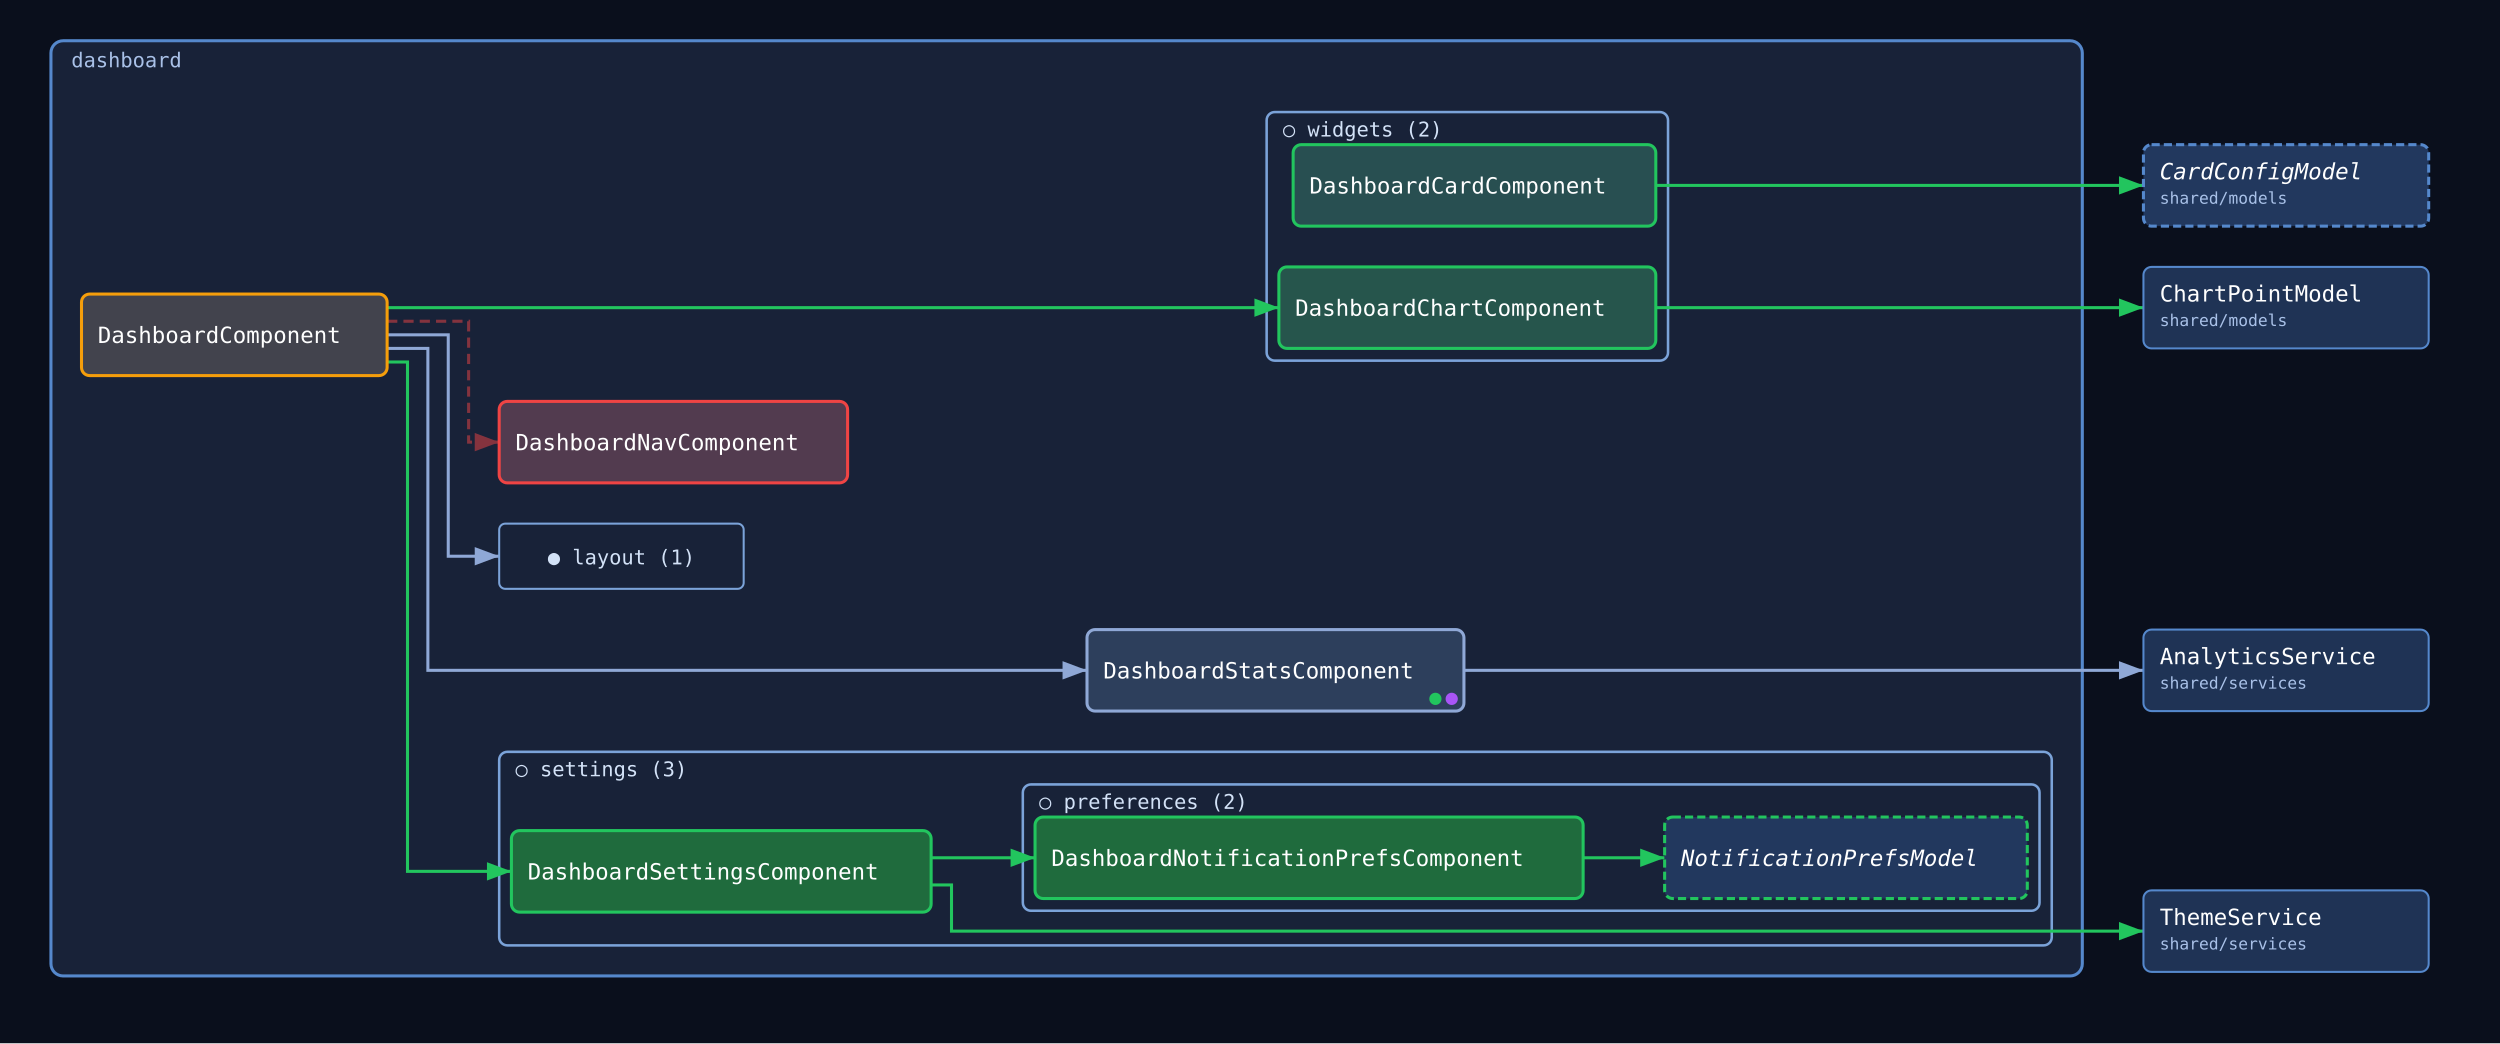
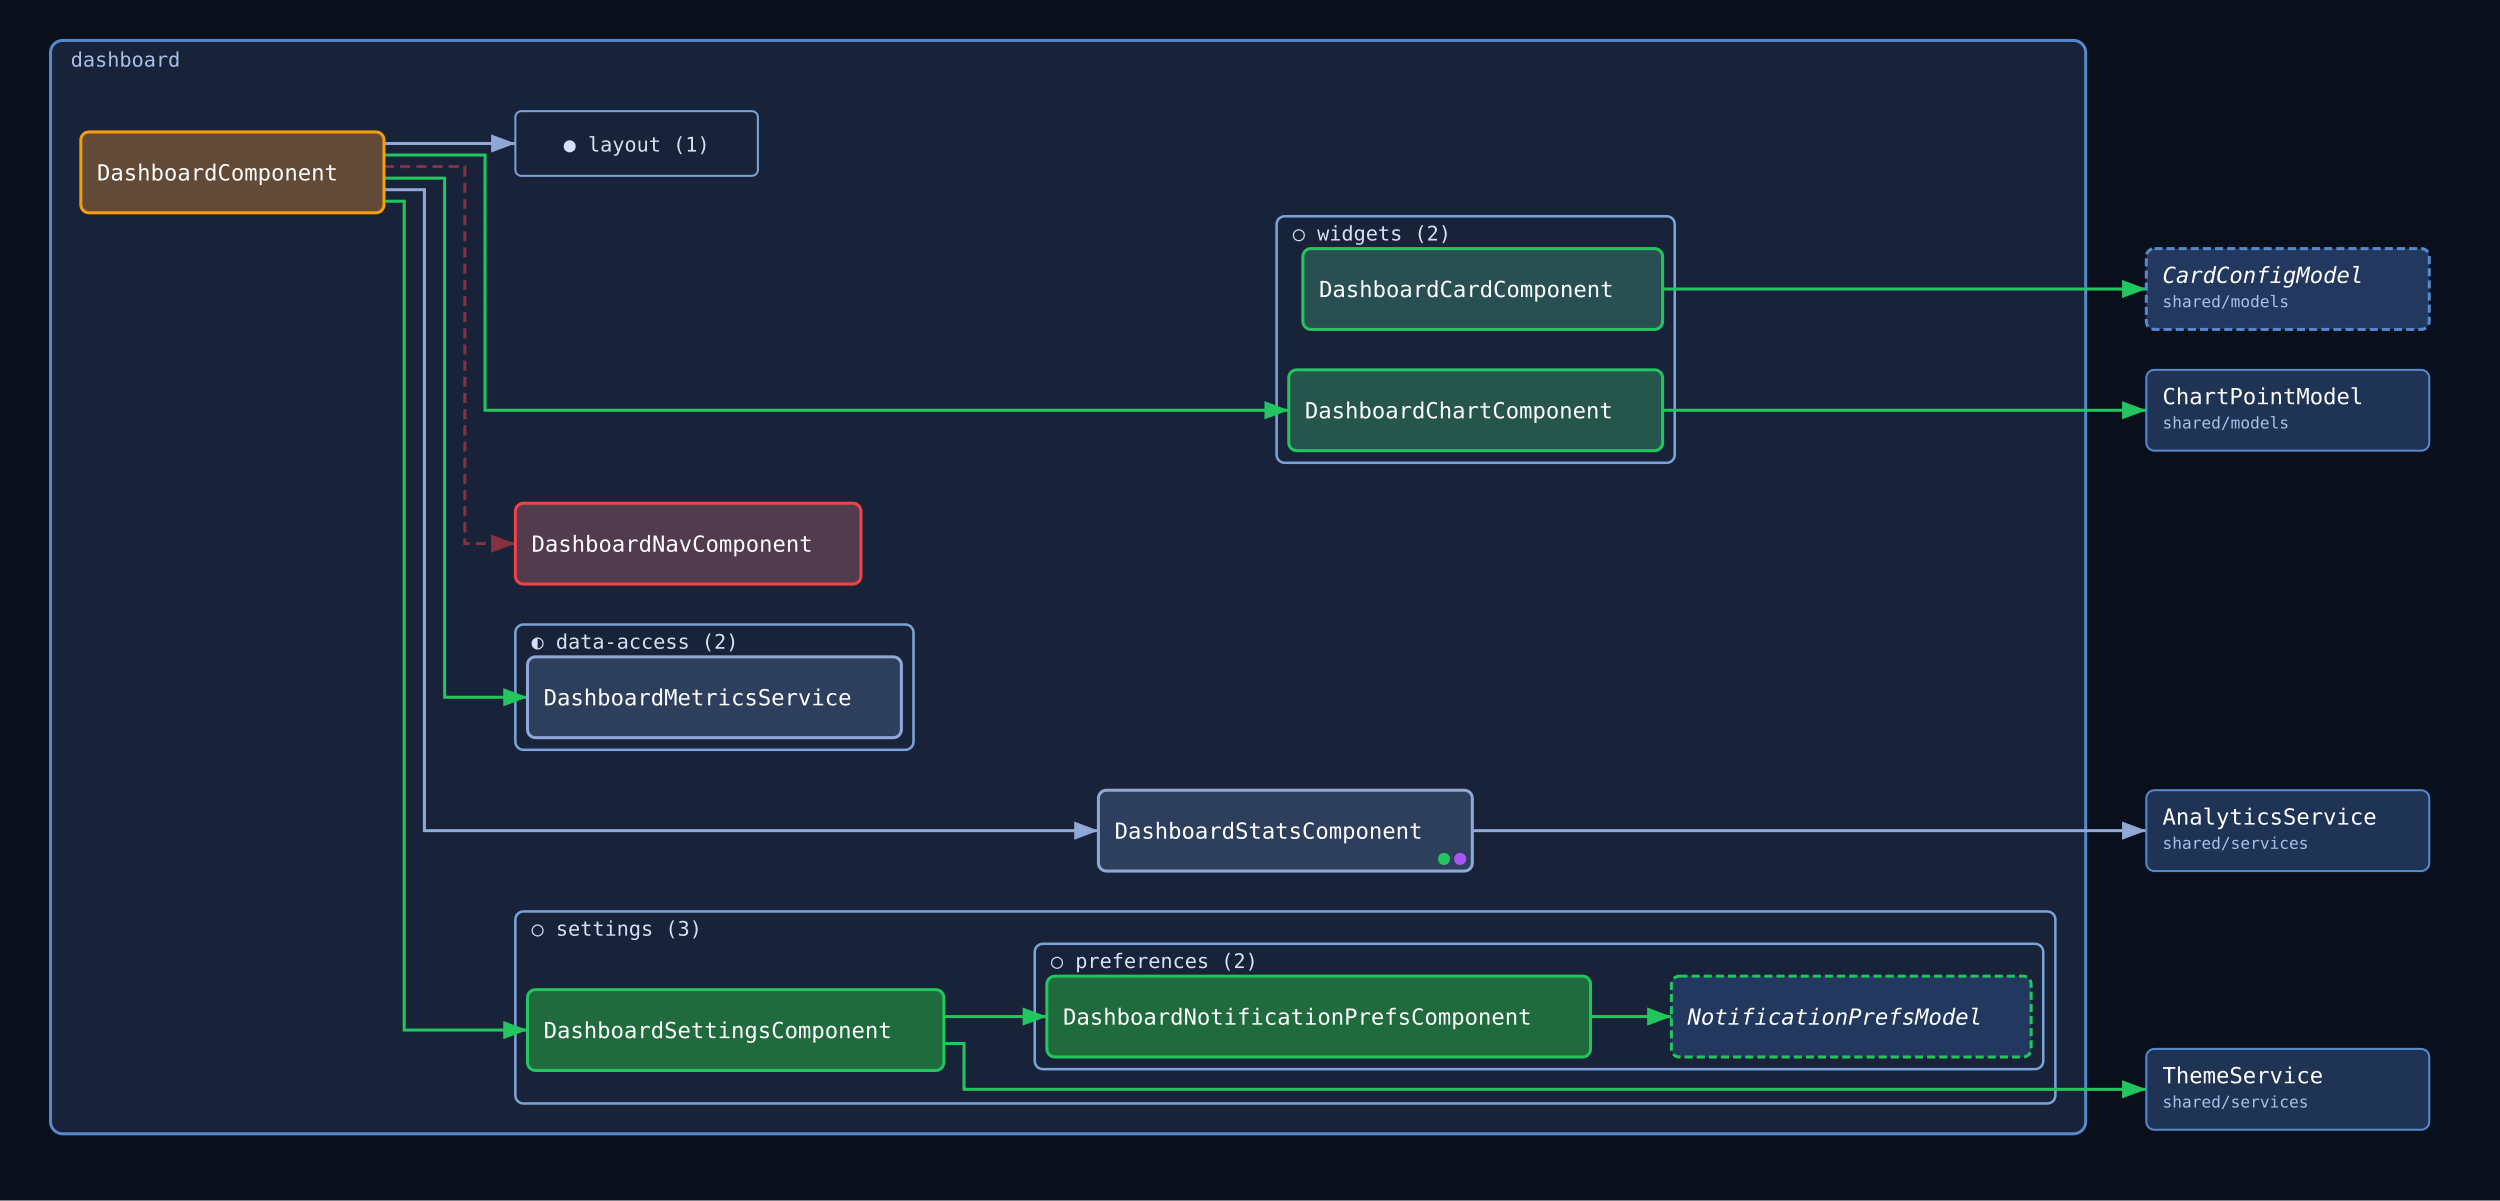
- <svg xmlns="http://www.w3.org/2000/svg" width="1227" height="512" viewBox="0 0 1227 512">
+ <svg xmlns="http://www.w3.org/2000/svg" width="1237" height="594" viewBox="0 0 1237 594">
  <defs>
    <marker id="arrow-added" markerWidth="8" markerHeight="6" refX="8" refY="3" orient="auto">
      <polygon points="0 0, 8 3, 0 6" fill="#22c55e" />
    </marker>
    <marker id="arrow-modified" markerWidth="8" markerHeight="6" refX="8" refY="3" orient="auto">
      <polygon points="0 0, 8 3, 0 6" fill="#f59e0b" />
    </marker>
    <marker id="arrow-removed" markerWidth="8" markerHeight="6" refX="8" refY="3" orient="auto">
      <polygon points="0 0, 8 3, 0 6" fill="#ef4444" />
    </marker>
    <marker id="arrow-unchanged" markerWidth="8" markerHeight="6" refX="8" refY="3" orient="auto">
      <polygon points="0 0, 8 3, 0 6" fill="#8fa8d6" />
    </marker>
  </defs>
-   <rect width="1227" height="512" fill="#0a0f1c" />
-   <rect x="25" y="20" width="997" height="459" rx="6" fill="#182238" stroke="#5588cc" stroke-width="1.5" />
+   <rect width="1237" height="594" fill="#0a0f1c" />
+   <rect x="25" y="20" width="1007" height="541" rx="6" fill="#182238" stroke="#5588cc" stroke-width="1.5" />
  <text x="35" y="33" font-family="Fira Code, monospace" font-size="10" fill="#a9c1e8">dashboard</text>
-   <rect x="245" y="369" width="762" height="95" rx="4" fill="none" stroke="#7ba3d9" stroke-width="1.25" />
-   <text x="253" y="381" font-family="Fira Code, monospace" font-size="10" fill="#d3e2f7">○ settings (3)</text>
-   <rect x="502" y="385" width="499" height="62" rx="4" fill="none" stroke="#7ba3d9" stroke-width="1.25" />
-   <text x="510" y="397" font-family="Fira Code, monospace" font-size="10" fill="#d3e2f7">○ preferences (2)</text>
-   <rect x="621.667" y="55" width="197" height="122" rx="4" fill="none" stroke="#7ba3d9" stroke-width="1.25" />
-   <text x="629.667" y="67" font-family="Fira Code, monospace" font-size="10" fill="#d3e2f7">○ widgets (2)</text>
-   <path d="M 777 421 L 817 421" fill="none" stroke="#22c55e" stroke-width="1.5" opacity="1" marker-end="url(#arrow-added)" />
-   <path d="M 457 421 L 508 421" fill="none" stroke="#22c55e" stroke-width="1.5" opacity="1" marker-end="url(#arrow-added)" />
-   <path d="M 190 171 L 210 171 L 210 329 L 533.5 329" fill="none" stroke="#8fa8d6" stroke-width="1.5" opacity="1" marker-end="url(#arrow-unchanged)" />
-   <path d="M 190 164.333 L 220 164.333 L 220 273 L 245 273" fill="none" stroke="#8fa8d6" stroke-width="1.5" opacity="1" marker-end="url(#arrow-unchanged)" />
-   <path d="M 190 177.667 L 200 177.667 L 200 427.667 L 251 427.667" fill="none" stroke="#22c55e" stroke-width="1.5" opacity="1" marker-end="url(#arrow-added)" />
-   <path d="M 190 151 L 627.667 151" fill="none" stroke="#22c55e" stroke-width="1.5" opacity="1" marker-end="url(#arrow-added)" />
-   <path d="M 718.5 329 L 1052 329" fill="none" stroke="#8fa8d6" stroke-width="1.5" opacity="1" marker-end="url(#arrow-unchanged)" />
-   <path d="M 457 434.333 L 467 434.333 L 467 457 L 1052 457" fill="none" stroke="#22c55e" stroke-width="1.5" opacity="1" marker-end="url(#arrow-added)" />
-   <path d="M 812.667 91 L 1052 91" fill="none" stroke="#22c55e" stroke-width="1.5" opacity="1" marker-end="url(#arrow-added)" />
-   <path d="M 812.667 151 L 1052 151" fill="none" stroke="#22c55e" stroke-width="1.5" opacity="1" marker-end="url(#arrow-added)" />
-   <path d="M 190 157.667 L 230 157.667 L 230 217 L 245 217" fill="none" stroke="#ef4444" stroke-width="1.5" opacity="0.5" stroke-dasharray="5,3" marker-end="url(#arrow-removed)" />
-   <rect x="533.5" y="309" width="185" height="40" rx="4" fill="#2d3f5c" stroke="#8fa8d6" stroke-width="1.5" />
-   <text x="541.5" y="333" font-family="Fira Code, monospace" font-size="11" fill="#ffffff">DashboardStatsComponent</text>
-   <circle cx="712.5" cy="343" r="3" fill="#a855f7" />
-   <circle cx="704.5" cy="343" r="3" fill="#22c55e" />
-   <rect x="40" y="144.333" width="150" height="40" rx="4" fill="#42434d" stroke="#f59e0b" stroke-width="1.5" />
-   <text x="48" y="168.333" font-family="Fira Code, monospace" font-size="11" fill="#ffffff">DashboardComponent</text>
-   <rect x="245" y="197" width="171" height="40" rx="4" fill="#523b4f" stroke="#ef4444" stroke-width="1.5" />
-   <text x="253" y="221" font-family="Fira Code, monospace" font-size="11" fill="#ffffff">DashboardNavComponent</text>
-   <rect x="245" y="257" width="120" height="32" rx="3" fill="#182238" stroke="#7ba3d9" stroke-width="1" />
-   <text x="305" y="277" text-anchor="middle" font-family="Fira Code, monospace" font-size="10" fill="#d3e2f7">● layout (1)</text>
-   <rect x="1052" y="309" width="140" height="40" rx="4" fill="#1f3355" stroke="#5588cc" stroke-width="1" />
-   <text x="1060" y="326" font-family="Fira Code, monospace" font-size="11" fill="#ffffff">AnalyticsService</text>
-   <text x="1060" y="338" font-family="Fira Code, monospace" font-size="8" fill="#a9c1e8">shared/services</text>
-   <rect x="1052" y="437" width="140" height="40" rx="4" fill="#1f3355" stroke="#5588cc" stroke-width="1" />
-   <text x="1060" y="454" font-family="Fira Code, monospace" font-size="11" fill="#ffffff">ThemeService</text>
-   <text x="1060" y="466" font-family="Fira Code, monospace" font-size="8" fill="#a9c1e8">shared/services</text>
-   <rect x="1052" y="71" width="140" height="40" rx="4" fill="#22385e" stroke="#5588cc" stroke-width="1.5" stroke-dasharray="4,2" />
-   <text x="1060" y="88" font-family="Fira Code, monospace" font-size="11" font-style="italic" fill="#ffffff">CardConfigModel</text>
-   <text x="1060" y="100" font-family="Fira Code, monospace" font-size="8" fill="#a9c1e8">shared/models</text>
-   <rect x="1052" y="131" width="140" height="40" rx="4" fill="#1f3355" stroke="#5588cc" stroke-width="1" />
-   <text x="1060" y="148" font-family="Fira Code, monospace" font-size="11" fill="#ffffff">ChartPointModel</text>
-   <text x="1060" y="160" font-family="Fira Code, monospace" font-size="8" fill="#a9c1e8">shared/models</text>
-   <rect x="251" y="407.667" width="206" height="40" rx="4" fill="#1f6b3d" stroke="#22c55e" stroke-width="1.5" />
-   <text x="259" y="431.667" font-family="Fira Code, monospace" font-size="11" fill="#ffffff">DashboardSettingsComponent</text>
-   <rect x="508" y="401" width="269" height="40" rx="4" fill="#1f6b3d" stroke="#22c55e" stroke-width="1.5" />
-   <text x="516" y="425" font-family="Fira Code, monospace" font-size="11" fill="#ffffff">DashboardNotificationPrefsComponent</text>
-   <rect x="817" y="401" width="178" height="40" rx="4" fill="#22385e" stroke="#22c55e" stroke-width="1.5" stroke-dasharray="4,2" />
-   <text x="825" y="425" font-family="Fira Code, monospace" font-size="11" font-style="italic" fill="#ffffff">NotificationPrefsModel</text>
-   <rect x="634.667" y="71" width="178" height="40" rx="4" fill="#284f51" stroke="#22c55e" stroke-width="1.5" />
-   <text x="642.667" y="95" font-family="Fira Code, monospace" font-size="11" fill="#ffffff">DashboardCardComponent</text>
-   <rect x="627.667" y="131" width="185" height="40" rx="4" fill="#26554c" stroke="#22c55e" stroke-width="1.5" />
-   <text x="635.667" y="155" font-family="Fira Code, monospace" font-size="11" fill="#ffffff">DashboardChartComponent</text>
+   <rect x="255" y="309" width="197" height="62" rx="4" fill="none" stroke="#7ba3d9" stroke-width="1.25" />
+   <text x="263" y="321" font-family="Fira Code, monospace" font-size="10" fill="#d3e2f7">◐ data-access (2)</text>
+   <rect x="255" y="451" width="762" height="95" rx="4" fill="none" stroke="#7ba3d9" stroke-width="1.25" />
+   <text x="263" y="463" font-family="Fira Code, monospace" font-size="10" fill="#d3e2f7">○ settings (3)</text>
+   <rect x="512" y="467" width="499" height="62" rx="4" fill="none" stroke="#7ba3d9" stroke-width="1.25" />
+   <text x="520" y="479" font-family="Fira Code, monospace" font-size="10" fill="#d3e2f7">○ preferences (2)</text>
+   <rect x="631.667" y="107" width="197" height="122" rx="4" fill="none" stroke="#7ba3d9" stroke-width="1.25" />
+   <text x="639.667" y="119" font-family="Fira Code, monospace" font-size="10" fill="#d3e2f7">○ widgets (2)</text>
+   <path d="M 787 503 L 827 503" fill="none" stroke="#22c55e" stroke-width="1.5" opacity="1" marker-end="url(#arrow-added)" />
+   <path d="M 467 503 L 518 503" fill="none" stroke="#22c55e" stroke-width="1.5" opacity="1" marker-end="url(#arrow-added)" />
+   <path d="M 190 93.857 L 210 93.857 L 210 411 L 543.5 411" fill="none" stroke="#8fa8d6" stroke-width="1.5" opacity="1" marker-end="url(#arrow-unchanged)" />
+   <path d="M 190 88.143 L 220 88.143 L 220 345 L 261 345" fill="none" stroke="#22c55e" stroke-width="1.5" opacity="1" marker-end="url(#arrow-added)" />
+   <path d="M 190 71 L 255 71" fill="none" stroke="#8fa8d6" stroke-width="1.5" opacity="1" marker-end="url(#arrow-unchanged)" />
+   <path d="M 190 99.571 L 200 99.571 L 200 509.667 L 261 509.667" fill="none" stroke="#22c55e" stroke-width="1.5" opacity="1" marker-end="url(#arrow-added)" />
+   <path d="M 190 76.714 L 240 76.714 L 240 203 L 637.667 203" fill="none" stroke="#22c55e" stroke-width="1.5" opacity="1" marker-end="url(#arrow-added)" />
+   <path d="M 728.5 411 L 1062 411" fill="none" stroke="#8fa8d6" stroke-width="1.5" opacity="1" marker-end="url(#arrow-unchanged)" />
+   <path d="M 467 516.333 L 477 516.333 L 477 539 L 1062 539" fill="none" stroke="#22c55e" stroke-width="1.5" opacity="1" marker-end="url(#arrow-added)" />
+   <path d="M 822.667 143 L 1062 143" fill="none" stroke="#22c55e" stroke-width="1.5" opacity="1" marker-end="url(#arrow-added)" />
+   <path d="M 822.667 203 L 1062 203" fill="none" stroke="#22c55e" stroke-width="1.5" opacity="1" marker-end="url(#arrow-added)" />
+   <path d="M 190 82.429 L 230 82.429 L 230 269 L 255 269" fill="none" stroke="#ef4444" stroke-width="1.5" opacity="0.5" stroke-dasharray="5,3" marker-end="url(#arrow-removed)" />
+   <rect x="543.5" y="391" width="185" height="40" rx="4" fill="#2d3f5c" stroke="#8fa8d6" stroke-width="1.5" />
+   <text x="551.5" y="415" font-family="Fira Code, monospace" font-size="11" fill="#ffffff">DashboardStatsComponent</text>
+   <circle cx="722.5" cy="425" r="3" fill="#a855f7" />
+   <circle cx="714.5" cy="425" r="3" fill="#22c55e" />
+   <rect x="40" y="65.286" width="150" height="40" rx="4" fill="#624a37" stroke="#f59e0b" stroke-width="1.5" />
+   <text x="48" y="89.286" font-family="Fira Code, monospace" font-size="11" fill="#ffffff">DashboardComponent</text>
+   <rect x="255" y="249" width="171" height="40" rx="4" fill="#523b4f" stroke="#ef4444" stroke-width="1.5" />
+   <text x="263" y="273" font-family="Fira Code, monospace" font-size="11" fill="#ffffff">DashboardNavComponent</text>
+   <rect x="255" y="55" width="120" height="32" rx="3" fill="#182238" stroke="#7ba3d9" stroke-width="1" />
+   <text x="315" y="75" text-anchor="middle" font-family="Fira Code, monospace" font-size="10" fill="#d3e2f7">● layout (1)</text>
+   <rect x="1062" y="391" width="140" height="40" rx="4" fill="#1f3355" stroke="#5588cc" stroke-width="1" />
+   <text x="1070" y="408" font-family="Fira Code, monospace" font-size="11" fill="#ffffff">AnalyticsService</text>
+   <text x="1070" y="420" font-family="Fira Code, monospace" font-size="8" fill="#a9c1e8">shared/services</text>
+   <rect x="1062" y="519" width="140" height="40" rx="4" fill="#1f3355" stroke="#5588cc" stroke-width="1" />
+   <text x="1070" y="536" font-family="Fira Code, monospace" font-size="11" fill="#ffffff">ThemeService</text>
+   <text x="1070" y="548" font-family="Fira Code, monospace" font-size="8" fill="#a9c1e8">shared/services</text>
+   <rect x="1062" y="123" width="140" height="40" rx="4" fill="#22385e" stroke="#5588cc" stroke-width="1.5" stroke-dasharray="4,2" />
+   <text x="1070" y="140" font-family="Fira Code, monospace" font-size="11" font-style="italic" fill="#ffffff">CardConfigModel</text>
+   <text x="1070" y="152" font-family="Fira Code, monospace" font-size="8" fill="#a9c1e8">shared/models</text>
+   <rect x="1062" y="183" width="140" height="40" rx="4" fill="#1f3355" stroke="#5588cc" stroke-width="1" />
+   <text x="1070" y="200" font-family="Fira Code, monospace" font-size="11" fill="#ffffff">ChartPointModel</text>
+   <text x="1070" y="212" font-family="Fira Code, monospace" font-size="8" fill="#a9c1e8">shared/models</text>
+   <rect x="261" y="325" width="185" height="40" rx="4" fill="#2d3f5c" stroke="#8fa8d6" stroke-width="1.5" />
+   <text x="269" y="349" font-family="Fira Code, monospace" font-size="11" fill="#ffffff">DashboardMetricsService</text>
+   <rect x="261" y="489.667" width="206" height="40" rx="4" fill="#1f6b3d" stroke="#22c55e" stroke-width="1.5" />
+   <text x="269" y="513.667" font-family="Fira Code, monospace" font-size="11" fill="#ffffff">DashboardSettingsComponent</text>
+   <rect x="518" y="483" width="269" height="40" rx="4" fill="#1f6b3d" stroke="#22c55e" stroke-width="1.5" />
+   <text x="526" y="507" font-family="Fira Code, monospace" font-size="11" fill="#ffffff">DashboardNotificationPrefsComponent</text>
+   <rect x="827" y="483" width="178" height="40" rx="4" fill="#22385e" stroke="#22c55e" stroke-width="1.5" stroke-dasharray="4,2" />
+   <text x="835" y="507" font-family="Fira Code, monospace" font-size="11" font-style="italic" fill="#ffffff">NotificationPrefsModel</text>
+   <rect x="644.667" y="123" width="178" height="40" rx="4" fill="#284f51" stroke="#22c55e" stroke-width="1.5" />
+   <text x="652.667" y="147" font-family="Fira Code, monospace" font-size="11" fill="#ffffff">DashboardCardComponent</text>
+   <rect x="637.667" y="183" width="185" height="40" rx="4" fill="#26554c" stroke="#22c55e" stroke-width="1.5" />
+   <text x="645.667" y="207" font-family="Fira Code, monospace" font-size="11" fill="#ffffff">DashboardChartComponent</text>
</svg>
